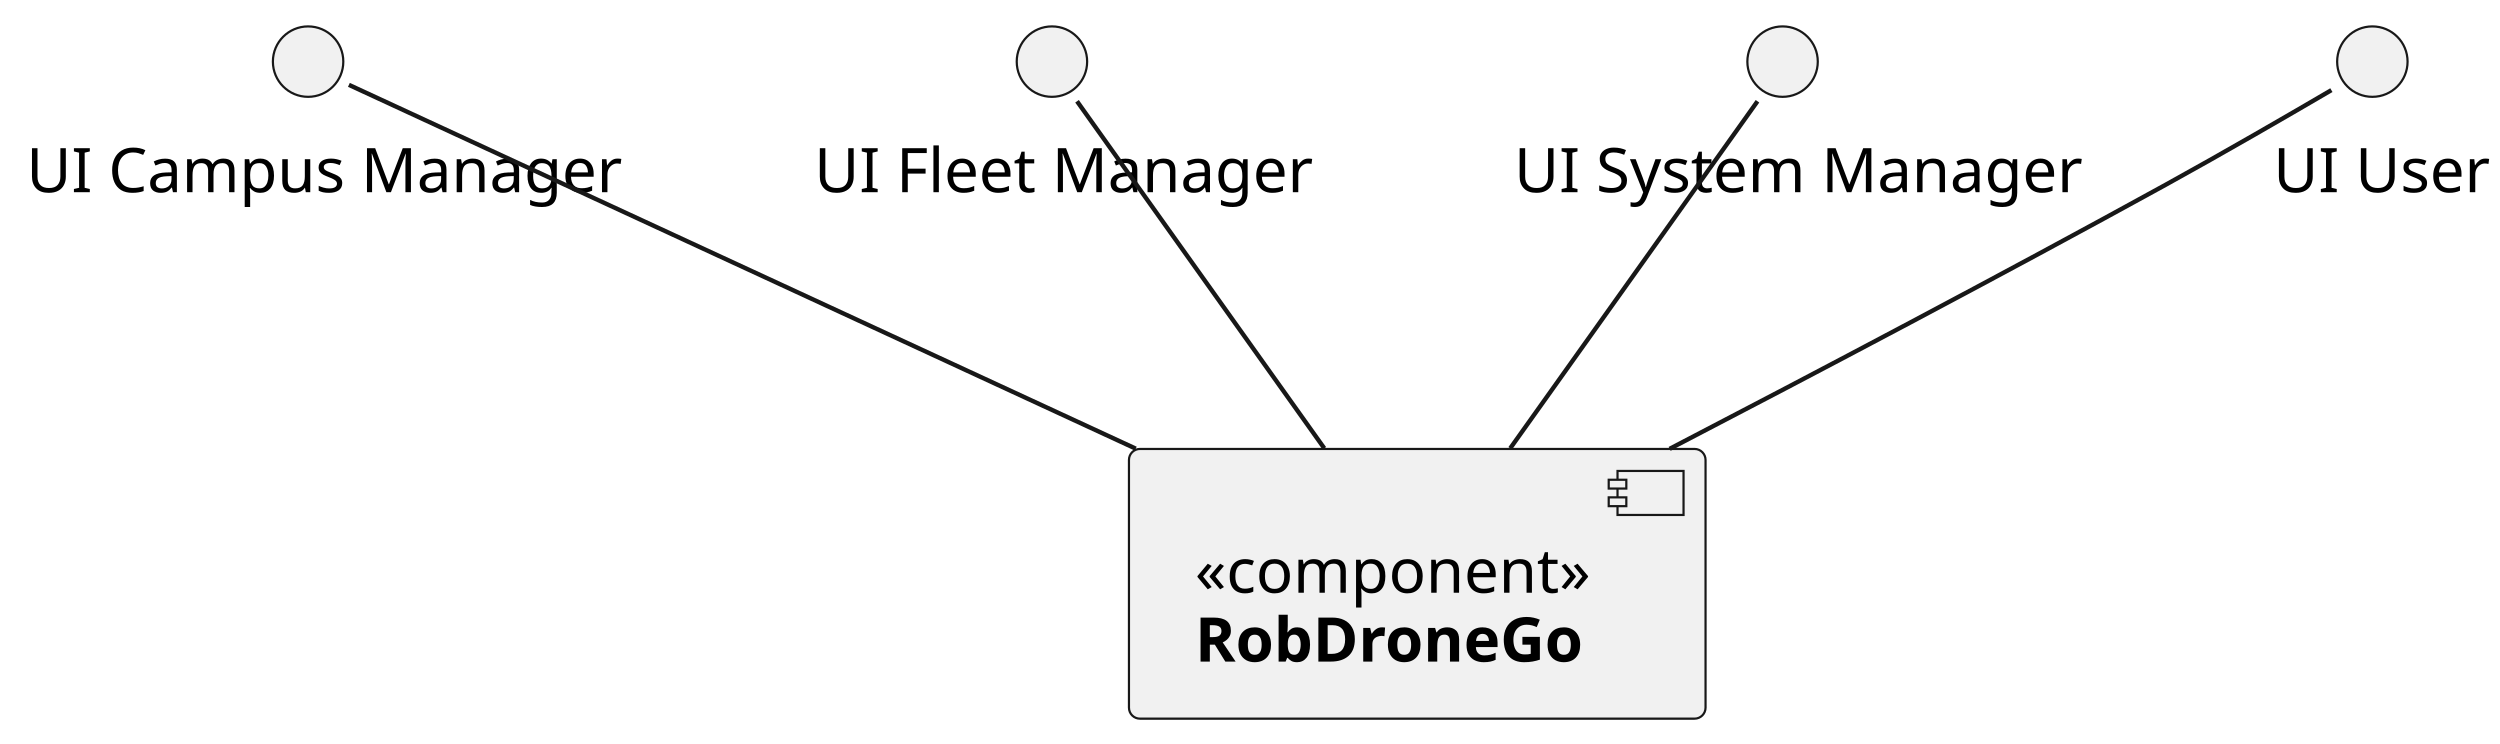
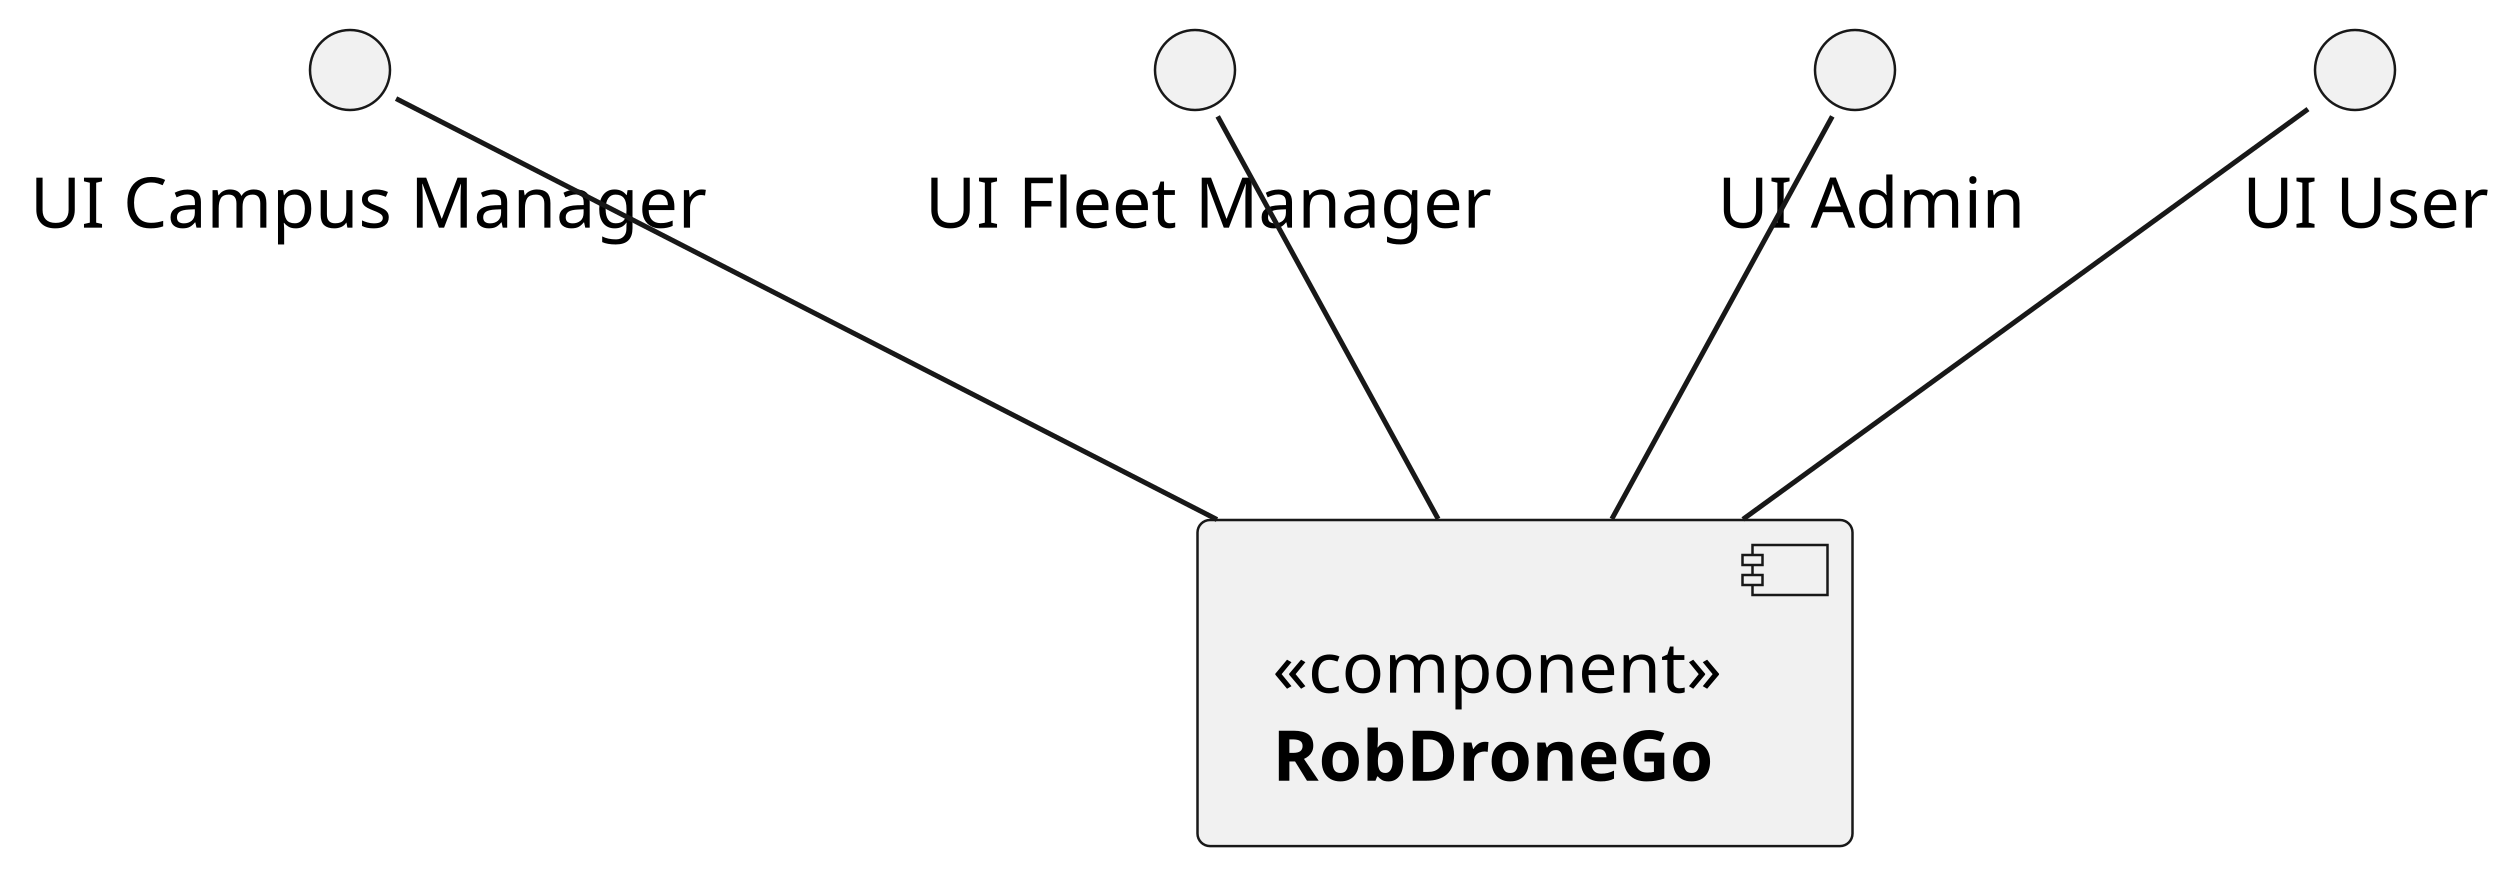
- <svg xmlns="http://www.w3.org/2000/svg" contentStyleType="text/css" height="169px" preserveAspectRatio="none" style="width:568px;height:169px;background:#FFFFFF;" version="1.1" viewBox="0 0 568 169" width="568px" zoomAndPan="magnify">
+ <svg xmlns="http://www.w3.org/2000/svg" contentStyleType="text/css" height="175px" preserveAspectRatio="none" style="width:500px;height:175px;background:#FFFFFF;" version="1.1" viewBox="0 0 500 175" width="500px" zoomAndPan="magnify">
  <defs />
  <g>
    <g id="elem_CM">
      <ellipse cx="70" cy="14" fill="#F1F1F1" rx="8" ry="8" style="stroke:#181818;stroke-width:0.5;" />
-       <text fill="#000000" font-family="sans-serif" font-size="14" lengthAdjust="spacing" textLength="128" x="6" y="43.674">UI Campus Manager</text>
+       <text fill="#000000" font-family="sans-serif" font-size="14" lengthAdjust="spacing" textLength="128" x="6" y="45.533">UI Campus Manager</text>
    </g>
    <g id="elem_FM">
      <ellipse cx="239" cy="14" fill="#F1F1F1" rx="8" ry="8" style="stroke:#181818;stroke-width:0.5;" />
-       <text fill="#000000" font-family="sans-serif" font-size="14" lengthAdjust="spacing" textLength="108" x="185" y="43.674">UI Fleet Manager</text>
+       <text fill="#000000" font-family="sans-serif" font-size="14" lengthAdjust="spacing" textLength="108" x="185" y="45.533">UI Fleet Manager</text>
    </g>
    <g id="elem_SM">
-       <ellipse cx="405" cy="14" fill="#F1F1F1" rx="8" ry="8" style="stroke:#181818;stroke-width:0.5;" />
-       <text fill="#000000" font-family="sans-serif" font-size="14" lengthAdjust="spacing" textLength="122" x="344" y="43.674">UI System Manager</text>
+       <ellipse cx="371" cy="14" fill="#F1F1F1" rx="8" ry="8" style="stroke:#181818;stroke-width:0.5;" />
+       <text fill="#000000" font-family="sans-serif" font-size="14" lengthAdjust="spacing" textLength="55" x="343.5" y="45.533">UI Admin</text>
    </g>
    <g id="elem_U">
-       <ellipse cx="539" cy="14" fill="#F1F1F1" rx="8" ry="8" style="stroke:#181818;stroke-width:0.5;" />
-       <text fill="#000000" font-family="sans-serif" font-size="14" lengthAdjust="spacing" textLength="45" x="516.5" y="43.674">UI User</text>
+       <ellipse cx="471" cy="14" fill="#F1F1F1" rx="8" ry="8" style="stroke:#181818;stroke-width:0.5;" />
+       <text fill="#000000" font-family="sans-serif" font-size="14" lengthAdjust="spacing" textLength="45" x="448.5" y="45.533">UI User</text>
    </g>
    <g id="elem_RDG">
-       <rect fill="#F1F1F1" height="61.281" rx="2.5" ry="2.5" style="stroke:#181818;stroke-width:0.5;" width="131" x="256.5" y="102" />
-       <rect fill="#F1F1F1" height="10" style="stroke:#181818;stroke-width:0.5;" width="15" x="367.5" y="107" />
-       <rect fill="#F1F1F1" height="2" style="stroke:#181818;stroke-width:0.5;" width="4" x="365.5" y="109" />
-       <rect fill="#F1F1F1" height="2" style="stroke:#181818;stroke-width:0.5;" width="4" x="365.5" y="113" />
-       <text fill="#000000" font-family="sans-serif" font-size="14" lengthAdjust="spacing" textLength="86" x="271.5" y="134.674">«component»</text>
-       <text fill="#000000" font-family="sans-serif" font-size="14" font-weight="bold" lengthAdjust="spacing" textLength="91" x="271.5" y="150.315">RobDroneGo</text>
+       <rect fill="#F1F1F1" height="65.219" rx="2.5" ry="2.5" style="stroke:#181818;stroke-width:0.5;" width="131" x="239.5" y="104" />
+       <rect fill="#F1F1F1" height="10" style="stroke:#181818;stroke-width:0.5;" width="15" x="350.5" y="109" />
+       <rect fill="#F1F1F1" height="2" style="stroke:#181818;stroke-width:0.5;" width="4" x="348.5" y="111" />
+       <rect fill="#F1F1F1" height="2" style="stroke:#181818;stroke-width:0.5;" width="4" x="348.5" y="115" />
+       <text fill="#000000" font-family="sans-serif" font-size="14" lengthAdjust="spacing" textLength="86" x="254.5" y="138.533">«component»</text>
+       <text fill="#000000" font-family="sans-serif" font-size="14" font-weight="bold" lengthAdjust="spacing" textLength="91" x="254.5" y="156.143">RobDroneGo</text>
    </g>
    <g id="link_CM_RDG">
-       <path codeLine="12" d="M79.27,19.28 C107.82,32.48 196.22,73.35 258.05,101.94 " fill="none" id="CM-RDG" style="stroke:#181818;stroke-width:1.0;" />
+       <path codeLine="12" d="M79.21,19.72 C106.11,33.52 186.26,74.61 243.4,103.91 " fill="none" id="CM-RDG" style="stroke:#181818;stroke-width:1.0;" />
    </g>
    <g id="link_FM_RDG">
-       <path codeLine="13" d="M244.7,23.01 C256.1,39 282.17,75.59 300.88,101.86 " fill="none" id="FM-RDG" style="stroke:#181818;stroke-width:1.0;" />
+       <path codeLine="13" d="M243.54,23.28 C252.48,39.61 272.79,76.7 287.63,103.79 " fill="none" id="FM-RDG" style="stroke:#181818;stroke-width:1.0;" />
    </g>
    <g id="link_SM_RDG">
-       <path codeLine="14" d="M399.3,23.01 C387.9,39 361.83,75.59 343.12,101.86 " fill="none" id="SM-RDG" style="stroke:#181818;stroke-width:1.0;" />
+       <path codeLine="14" d="M366.46,23.28 C357.52,39.61 337.21,76.7 322.37,103.79 " fill="none" id="SM-RDG" style="stroke:#181818;stroke-width:1.0;" />
    </g>
    <g id="link_U_RDG">
-       <path codeLine="15" d="M529.69,20.48 C520.25,26.01 505.19,34.74 492,42 C454.74,62.5 412.43,84.78 379.34,101.98 " fill="none" id="U-RDG" style="stroke:#181818;stroke-width:1.0;" />
+       <path codeLine="15" d="M461.6,21.82 C440.27,37.31 387.07,75.92 348.59,103.86 " fill="none" id="U-RDG" style="stroke:#181818;stroke-width:1.0;" />
    </g>
  </g>
</svg>
